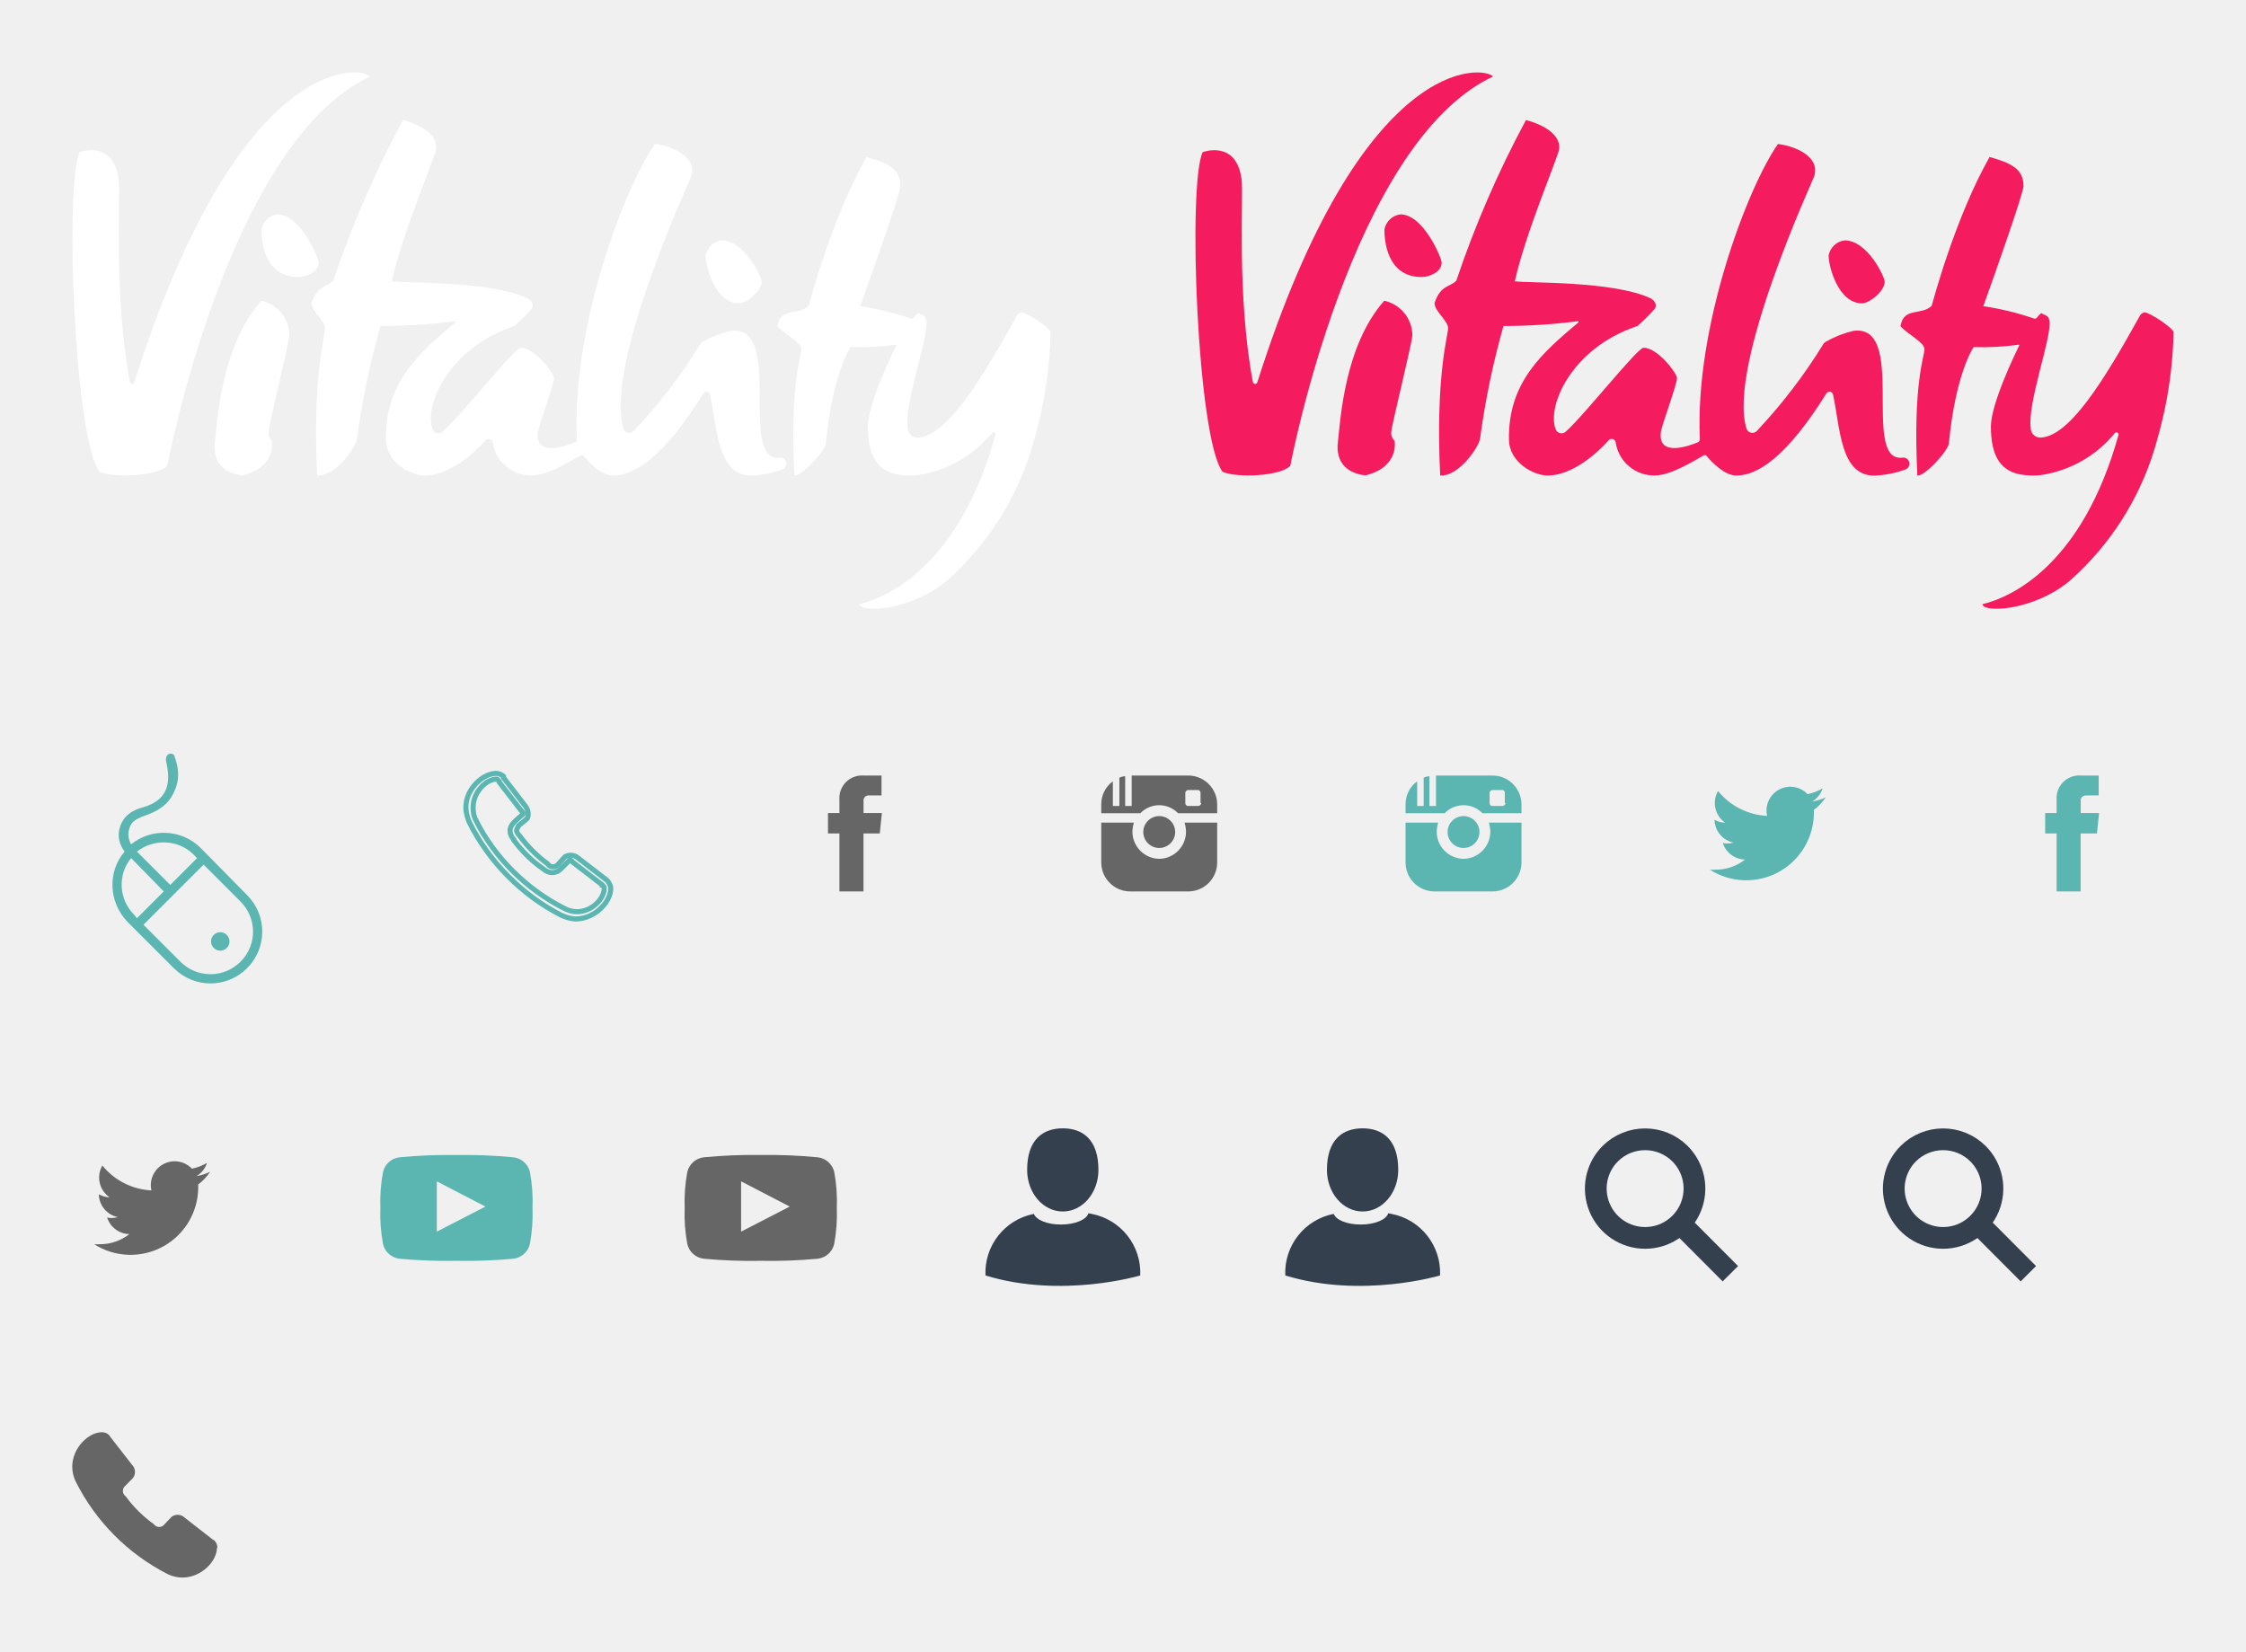
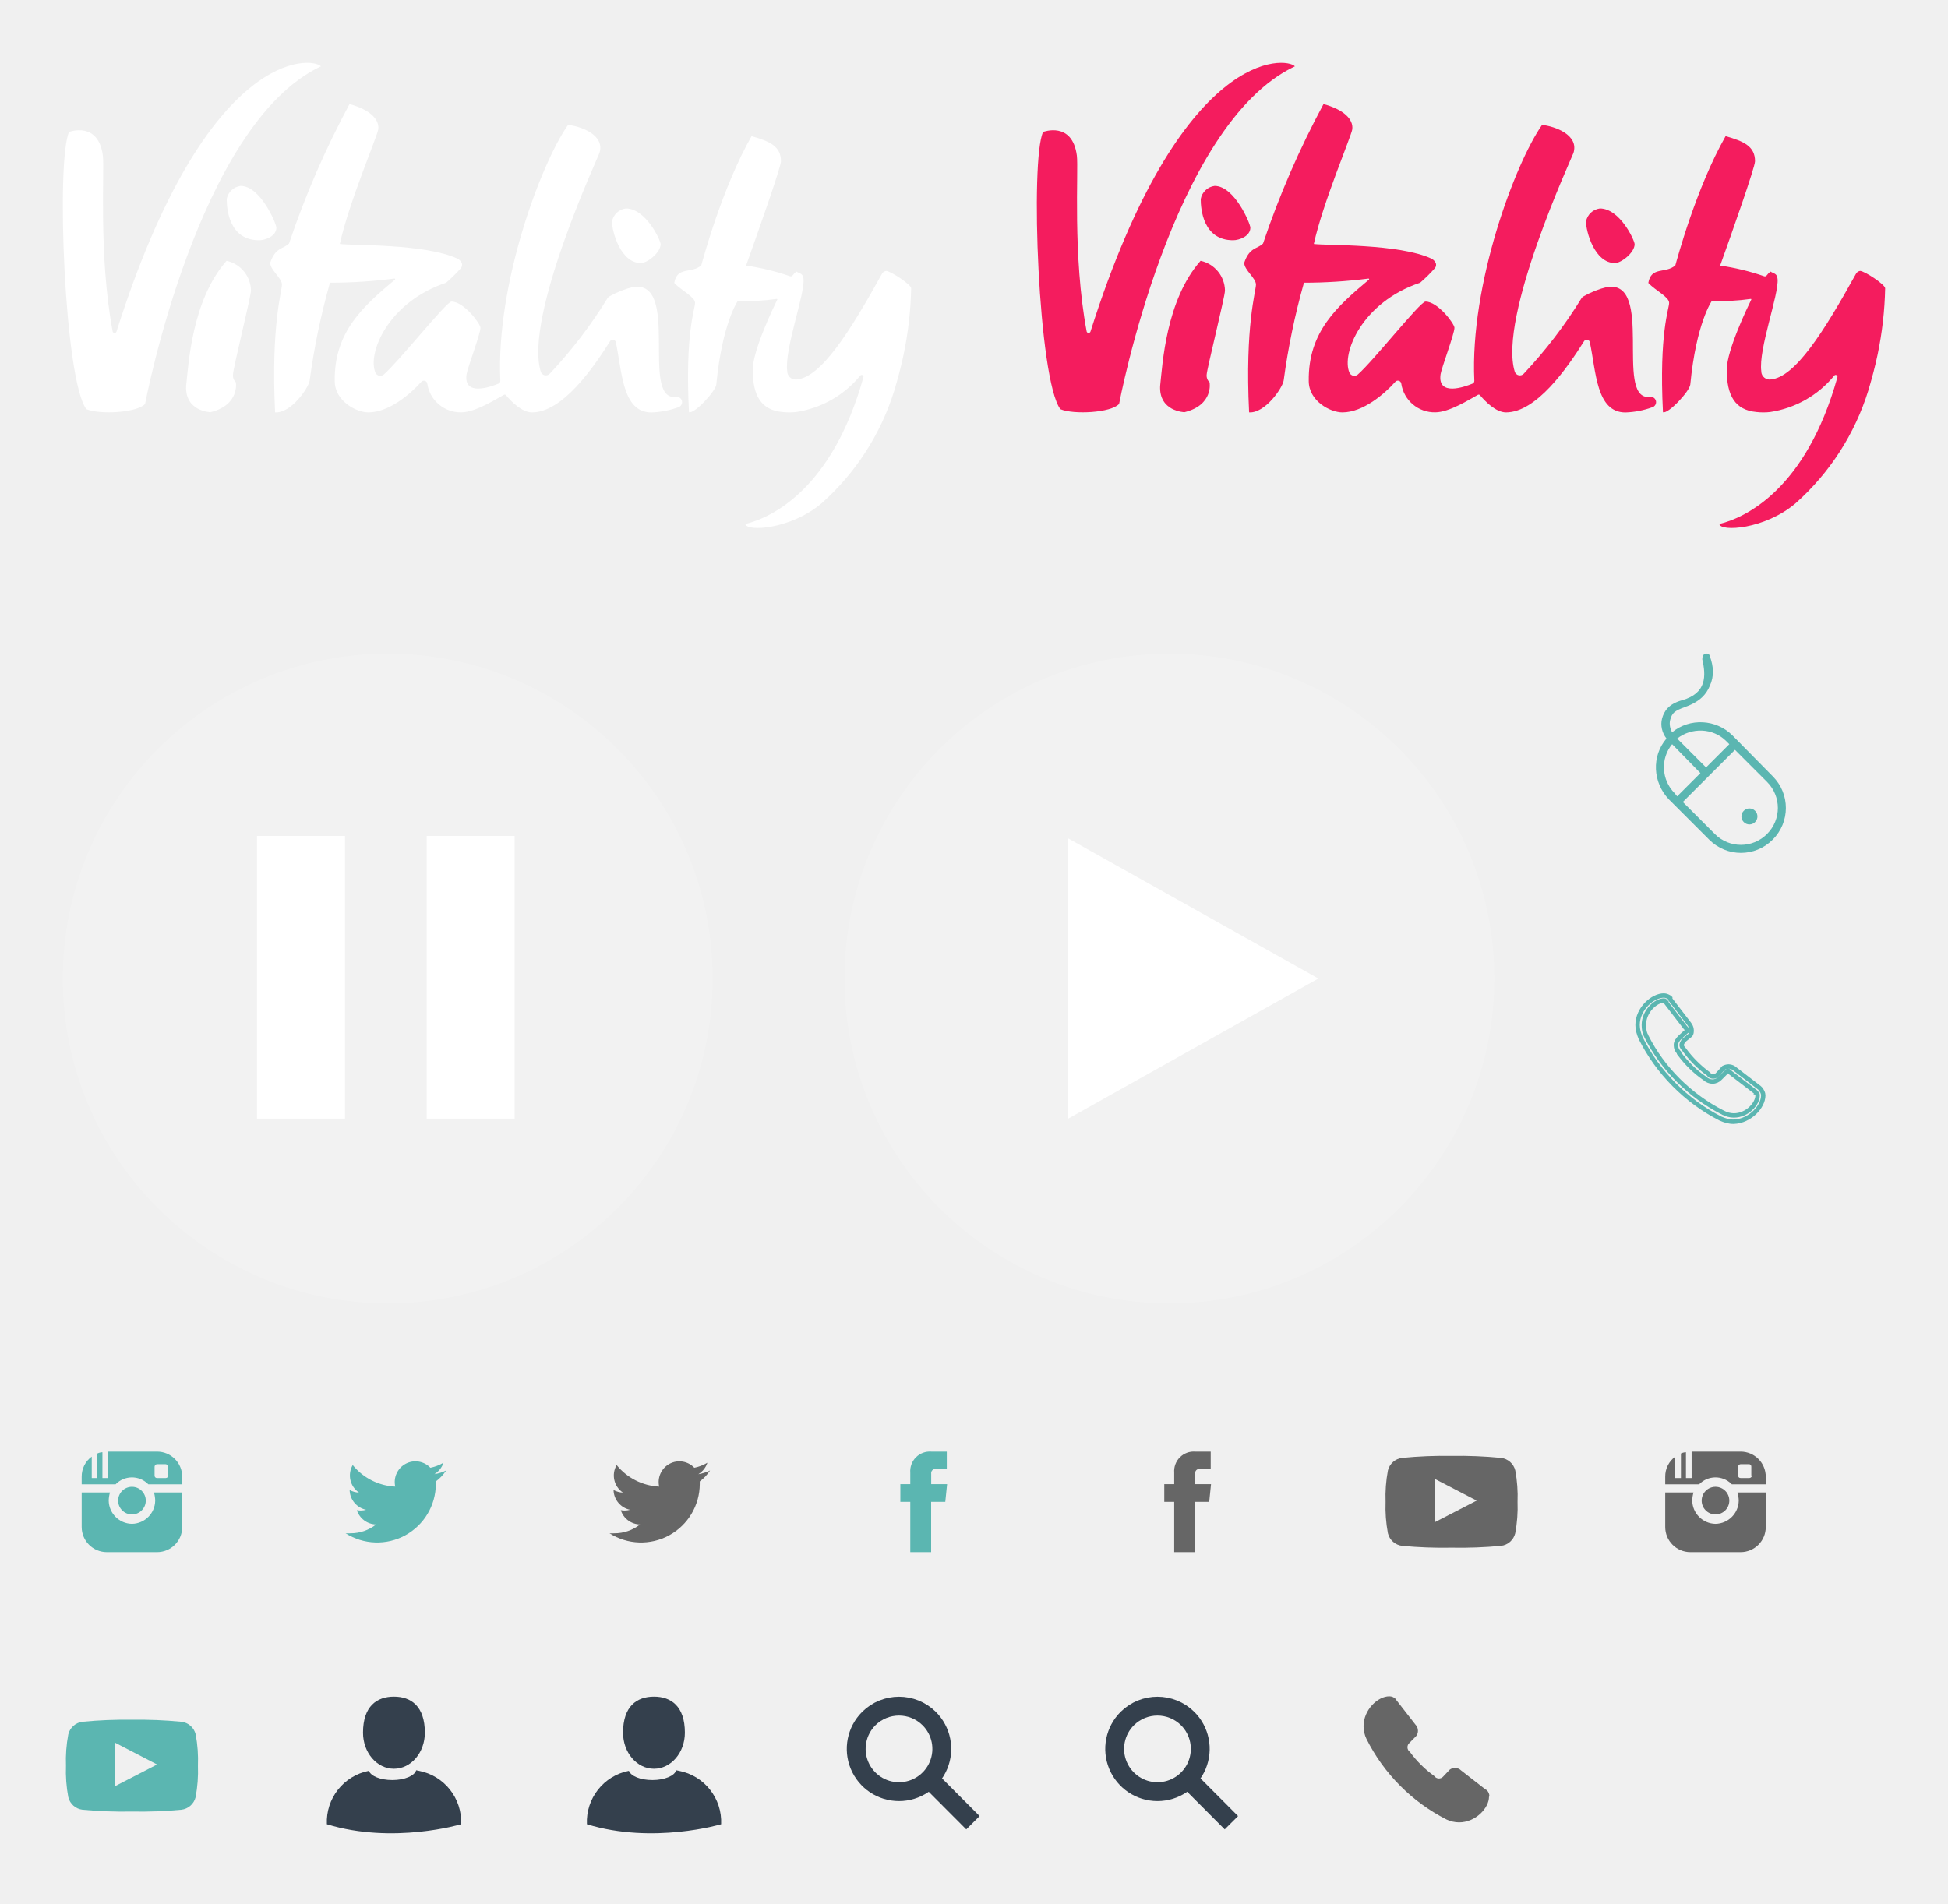
- <svg xmlns="http://www.w3.org/2000/svg" width="310" height="228" viewBox="0 0 310 228">
-   <svg viewBox="-10 -10 42 42" width="42" height="42" id="facebook" x="97" y="94.05">
+ <svg xmlns="http://www.w3.org/2000/svg" width="310" height="303" viewBox="0 0 310 303">
+   <svg viewBox="-10 -10 42 42" width="42" height="42" id="facebook" x="168" y="218.05">
    <path data-name="&lt;Path&gt;" d="M14.43 11h-2.25v8H8.86v-8H7.28V8.18h1.58V6.35A3.12 3.12 0 0 1 12.21 3h2.46v2.75h-1.78a.68.68 0 0 0-.7.77v1.66h2.53z" fill="#666" />
  </svg>
-   <svg viewBox="-10 -10 42 42" width="42" height="42" id="facebook--footer" x="265" y="94.05">
+   <svg viewBox="-10 -10 42 42" width="42" height="42" id="facebook--footer" x="126" y="218.05">
    <path data-name="&lt;Path&gt;" d="M14.43 11h-2.25v8H8.86v-8H7.28V8.18h1.58V6.35A3.12 3.12 0 0 1 12.21 3h2.46v2.75h-1.78a.68.68 0 0 0-.7.77v1.66h2.53z" fill="#5bb6b1" />
  </svg>
-   <svg id="icon-mouse" viewBox="-10 -10 51.7 51.7" width="51.7" height="51.7" y="94.05">
+   <svg id="icon-mouse" viewBox="-10 -10 51.7 51.7" width="51.7" height="51.7" x="248" y="94.05">
    <style>.cst0{fill:#5bb6b1}</style>
    <path class="cst0" d="M24.1 19.5L17.7 13c-2.6-2.6-6.8-2.8-9.6-.5-.3-.5-.5-1.3-.3-2 .3-1.1.7-1.4 2.3-2 2.6-.9 3.5-2.2 4-3.4.7-1.5.6-3.1 0-4.7 0-.3-.4-.5-.7-.4-.4.1-.5.5-.5.9.6 2.6.7 5.4-3.2 6.5-2.2.6-2.9 1.8-3.2 2.9-.3 1.1 0 2.3.7 3.2-2.4 2.8-2.2 7 .4 9.7l6.4 6.4c2.8 2.8 7.3 2.8 10.1 0s2.8-7.3 0-10.1zM8.5 22.2c-2.1-2.1-2.3-5.5-.4-7.8l4.5 4.6.9-.9-4.6-4.6c2.3-1.8 5.7-1.7 7.8.4l.5.5-8.3 8.3-.4-.5zm14.7 6.5c-2.3 2.3-6 2.3-8.3 0l-5.1-5.1 8.3-8.3 5.1 5.1c2.3 2.3 2.3 6 0 8.3zM19.5 25c-.5.5-.5 1.3 0 1.8s1.3.5 1.8 0 .5-1.3 0-1.8-1.3-.5-1.8 0z" id="cMouse_1_" />
  </svg>
-   <svg id="icon-phone" viewBox="-10 -10 45.3 45.3" width="45.3" height="45.3" x="51.7" y="94.05">
+   <svg id="icon-phone" viewBox="-10 -10 45.3 45.3" width="45.3" height="45.3" x="248" y="145.75">
    <style>.dst0{fill:none;stroke:#5bb6b1;stroke-width:.7;stroke-miterlimit:10}</style>
    <path class="dst0" d="M22.6 18.6c0-.4-.2-.7-.4-1l-.2-.2-3.9-3c-.2-.2-.6-.4-1-.4-.3 0-.6.1-.8.2l-1 1.1c-.2.2-.4.3-.7.3-.3 0-.6-.2-.7-.4-1.5-1.1-2.8-2.4-3.9-3.9-.2-.2-.4-.5-.4-.7s.2-.5.3-.7L11 9c.2-.2.2-.5.2-.8 0-.4-.2-.7-.4-1l-3-3.9v-.2c-.2-.2-.7-.4-1-.4-1.8 0-4.2 2.1-4.2 4.7 0 .7.2 1.4.5 2.1 2.7 5.4 7.2 10 12.7 12.8.7.3 1.3.5 2.1.5 2.6-.1 4.7-2.4 4.7-4.2zm-4.7 3.2c-.6 0-1.2-.2-1.6-.4-.1 0-.1-.1-.2-.1C11 18.7 6.6 14.4 4 9.2c0-.1 0-.1-.1-.2-.2-.4-.3-1-.3-1.6 0-2.2 1.9-3.9 3.2-3.9.2 0 .2.1.3.2l.1.1v.1l3 3.9.1.1c.1.1.2.2.2.3 0 .1 0 .2-.1.2l-1 .9c-.4.4-.7.8-.7 1.3s.2.9.5 1.2v.1c1.2 1.6 2.5 2.9 4.1 4 .3.3.8.5 1.2.5.5 0 .9-.2 1.2-.5l.1-.1 1-1c.1-.1.2-.1.2-.1.2 0 .2.1.3.2l.1.1 3.9 3s.1 0 .1.1c.1 0 .1.1.1.1.1.1.2.2.2.3v.1c0 1.3-1.6 3.2-3.8 3.2z" id="dPhone_1_x40_2x.png_9_" />
  </svg>
-   <svg data-name="Layer 1" viewBox="-10 -10 40 40" width="40" height="40" id="icon-phone--dark" y="187.75">
+   <svg data-name="Layer 1" viewBox="-10 -10 40 40" width="40" height="40" id="icon-phone--dark" x="207.02" y="260.05">
    <path d="M20 15.9a1.36 1.36 0 0 0-.4-1 1.34 1.34 0 0 0-.25-.15l-3.85-3a1.36 1.36 0 0 0-1-.4 1.34 1.34 0 0 0-.82.28l-1.03 1.09a.9.9 0 0 1-1.42-.08A17.36 17.36 0 0 1 7.35 8.8a.91.91 0 0 1-.06-1.45l1.06-1.08a1.34 1.34 0 0 0 .28-.82 1.36 1.36 0 0 0-.4-1L5.23.6a1.39 1.39 0 0 0-.17-.25 1.36 1.36 0 0 0-1-.4C2.24-.05-.03 2.09-.03 4.72a4.75 4.75 0 0 0 .46 2 28.88 28.88 0 0 0 12.74 12.83 4.75 4.75 0 0 0 2 .46c2.64 0 4.77-2.27 4.77-4.09z" fill="#666" data-name="Phone 1@2x.png" />
  </svg>
-   <svg viewBox="-10 -10 42 42" width="42" height="42" id="instagram" x="139" y="94.05">
+   <svg viewBox="-10 -10 42 42" width="42" height="42" id="instagram" x="252" y="218.05">
    <path d="M14.7 10.8a3.76 3.76 0 0 1-3.7 3.7 3.76 3.76 0 0 1-3.7-3.7 5.07 5.07 0 0 1 .2-1.3H3V15a4 4 0 0 0 4 4h8a4 4 0 0 0 4-4V9.5h-4.5a5.07 5.07 0 0 1 .2 1.3z" fill="#666" />
    <circle cx="11" cy="10.8" r="2.2" fill="#666" />
    <path d="M15 3H7.2v4.2h-.9V3.1a1.88 1.88 0 0 0-.8.2v3.9h-.9V3.8A3.89 3.89 0 0 0 3 7v1.2h5.4a3.62 3.62 0 0 1 5.12-.08l.08.08H19V7a4 4 0 0 0-4-4zm1.8 3.8a.43.43 0 0 1-.4.4H15a.37.37 0 0 1-.4-.4V5.4A.43.43 0 0 1 15 5h1.3a.37.37 0 0 1 .4.4v1.4h.1z" fill="#666" />
  </svg>
-   <svg viewBox="-10 -10 42 42" width="42" height="42" id="instagram--footer" x="181" y="94.05">
+   <svg viewBox="-10 -10 42 42" width="42" height="42" id="instagram--footer" y="218.05">
    <path d="M14.7 10.8a3.76 3.76 0 0 1-3.7 3.7 3.76 3.76 0 0 1-3.7-3.7 5.07 5.07 0 0 1 .2-1.3H3V15a4 4 0 0 0 4 4h8a4 4 0 0 0 4-4V9.5h-4.5a5.07 5.07 0 0 1 .2 1.3z" fill="#5bb6b1" />
    <circle cx="11" cy="10.8" r="2.2" fill="#5bb6b1" />
    <path d="M15 3H7.2v4.2h-.9V3.1a1.88 1.88 0 0 0-.8.2v3.9h-.9V3.8A3.89 3.89 0 0 0 3 7v1.2h5.4a3.62 3.62 0 0 1 5.12-.08l.08.08H19V7a4 4 0 0 0-4-4zm1.8 3.8a.43.43 0 0 1-.4.4H15a.37.37 0 0 1-.4-.4V5.4A.43.43 0 0 1 15 5h1.3a.37.37 0 0 1 .4.4v1.4h.1z" fill="#5bb6b1" />
  </svg>
-   <svg data-name="Layer 1" viewBox="-10 -10 41.38 41.75" width="41.38" height="41.75" id="log-in" x="167.38" y="145.75">
+   <svg data-name="Layer 1" viewBox="-10 -10 41.38 41.75" width="41.38" height="41.75" id="log-in" x="83.38" y="260.05">
    <g data-name="&lt;Group&gt;" fill="#34404d">
      <path data-name="&lt;Path&gt;" d="M14.67 11.81l-.44-.09c-.25.88-1.85 1.56-3.78 1.56s-3.42-.63-3.75-1.47a8.27 8.27 0 0 0-6.68 8.5c10.55 3.24 21.36 0 21.36 0a8.27 8.27 0 0 0-6.71-8.5zM15.61 5.74c0-4.22-2.2-5.74-4.92-5.74S5.77 1.52 5.77 5.74c0 3.17 2.2 5.74 4.92 5.74s4.92-2.57 4.92-5.74z" />
    </g>
  </svg>
-   <svg data-name="Layer 1" viewBox="-10 -10 41.13 41.13" width="41.13" height="41.13" id="search" x="249.89" y="145.75">
+   <svg data-name="Layer 1" viewBox="-10 -10 41.13 41.13" width="41.13" height="41.13" id="search" x="165.89" y="260.05">
    <g data-name="&lt;Group&gt;" fill="none" stroke="#34404d" stroke-miterlimit="10" stroke-width="3">
      <path data-name="&lt;Path&gt;" d="M13.11 3.49a6.81 6.81 0 1 1-9.61 0 6.83 6.83 0 0 1 9.61 0zM13.24 13.22l6.83 6.85" />
    </g>
  </svg>
-   <svg data-name="Layer 1" viewBox="-10 -10 41.38 41.75" width="41.38" height="41.75" id="svg--log-in" x="126" y="145.75">
+   <svg viewBox="-10 -10 124 124" width="124" height="124" id="svg--button-video-pause" y="94.05">
+     <circle opacity=".15" fill="#FFF" cx="51.7" cy="51.7" r="51.7" />
+     <g fill="#FFF">
+       <path d="M30.9 29h14v45h-14zM57.9 29h14v45h-14z" />
+     </g>
+   </svg>
+   <svg viewBox="-10 -10 124 124" width="124" height="124" id="svg--button-video-play" x="124" y="94.05">
+     <g fill="#FFF">
+       <circle opacity=".15" cx="52.1" cy="51.7" r="51.7" />
+       <path d="M36 29.4V74l39.8-22.3z" />
+     </g>
+   </svg>
+   <svg data-name="Layer 1" viewBox="-10 -10 41.38 41.75" width="41.38" height="41.75" id="svg--log-in" x="42" y="260.05">
    <g data-name="&lt;Group&gt;" fill="#34404d">
      <path data-name="&lt;Path&gt;" d="M14.67 11.81l-.44-.09c-.25.88-1.85 1.56-3.78 1.56s-3.42-.63-3.75-1.47a8.27 8.27 0 0 0-6.68 8.5c10.55 3.24 21.36 0 21.36 0a8.27 8.27 0 0 0-6.71-8.5zM15.61 5.74c0-4.22-2.2-5.74-4.92-5.74S5.77 1.52 5.77 5.74c0 3.17 2.2 5.74 4.92 5.74s4.92-2.57 4.92-5.74z" />
    </g>
  </svg>
-   <svg data-name="Layer 1" viewBox="-10 -10 41.13 41.13" width="41.13" height="41.13" id="svg--search" x="208.76" y="145.75">
+   <svg data-name="Layer 1" viewBox="-10 -10 41.13 41.13" width="41.13" height="41.13" id="svg--search" x="124.76" y="260.05">
    <g data-name="&lt;Group&gt;" fill="none" stroke="#34404d" stroke-miterlimit="10" stroke-width="3">
      <path data-name="&lt;Path&gt;" d="M13.11 3.49a6.81 6.81 0 1 1-9.61 0 6.83 6.83 0 0 1 9.61 0zM13.24 13.22l6.83 6.85" />
    </g>
  </svg>
  <svg data-name="Layer 1" viewBox="-10 -10 155 94.03" width="155" height="94.03" id="svg--vitality-logo" x="155">
    <g data-name="Group" fill="#f41c5e">
      <path data-name="Path" d="M29.94 36.25a4.94 4.94 0 0 0-3.88-4.74C20.53 37.77 20 48 19.62 51.44c-.19 4.06 3.87 4.17 3.87 4.17 4.68-1.15 4-4.76 4-4.76a1.46 1.46 0 0 1-.46-1.25c.05-.94 2.91-12.4 2.91-13.35z" />
      <path data-name="Path 2" d="M92 31.87c1 0 3.13-1.66 3.13-3 0-.62-2.35-5.69-5.53-5.69a2.58 2.58 0 0 0-2.21 2.09c0 1.52 1.33 6.6 4.61 6.6z" />
      <path data-name="Path 3" d="M31.23 28.24c1 0 2.75-.65 2.75-2 0-.62-2.51-6.65-5.69-6.65a2.58 2.58 0 0 0-2.21 2.09c0 1.54.35 6.56 5.15 6.56z" />
      <path data-name="Path 4" d="M41.07.56C39.76-.92 23-2.81 8.54 42.77a.32.32 0 0 1-.61 0c-2.27-12.1-1.27-25.77-1.56-28C5.65 9.23 1 11 1 11c-2.1 4.34-.76 39.54 2.75 44.13 2.09.89 8.07.58 9.34-.84 0 0 8.38-44.51 27.98-53.73z" />
      <path data-name="Path 5" d="M131 33.12a.93.93 0 0 0-.69.54c-5.07 9.15-9.66 16.44-13.56 16.74a1.33 1.33 0 0 1-1.46-1.18v-.12c-.48-3.52 2.82-12.21 2.59-14.69-.09-.92-.55-.82-1.14-1.19a4.25 4.25 0 0 0-.62.65.34.34 0 0 1-.38.1 37.92 37.92 0 0 0-7-1.7c1.8-5 5.55-15.65 5.55-16.6 0-2.37-1.74-3.17-4.68-4-4.74 8.35-7.75 19.71-8 20.56-1.53 1.38-3.85.11-4.3 2.81 1.15 1.22 3.31 2.22 3.31 3.17S99 43 99.64 55.61c.83.32 4.24-3.32 4.35-4.41.94-9.78 3.42-13.29 3.42-13.29a35.61 35.61 0 0 0 6.19-.33.08.08 0 0 1 .09.12c-.55 1.12-3.88 8-3.9 11.14 0 4.11 1.31 6.43 4.73 6.74a9.78 9.78 0 0 0 2.18 0 16.29 16.29 0 0 0 10.2-5.8.29.29 0 0 1 .5.27c-5 17.9-14.7 22.37-18.78 23.35.14 1.25 7.19.89 12.11-3.28a39.79 39.79 0 0 0 11.6-18c.54-1.83 1.06-3.72 1.46-5.65A57.26 57.26 0 0 0 135 35.89c0-.6-3.3-2.77-4-2.77z" />
      <path data-name="Path 6" d="M97.47 53.19h-.18c-5.25 0 .92-18.52-6.48-17.52a14.4 14.4 0 0 0-3.81 1.5.84.84 0 0 0-.33.31 73.89 73.89 0 0 1-9.18 12 .85.85 0 0 1-1.43-.31c-2.7-8.69 9.17-34.27 9.34-34.83.9-2.88-3-4.25-5-4.46C76.11 16 68.9 35.25 69.62 50.6a.47.47 0 0 1-.29.46c-1.21.5-5.6 2.1-5.08-1.49.13-.94 2.21-6.45 2.21-7.4 0-.62-2.63-4.17-4.61-4.17-.85 0-8.26 9.41-10.77 11.61a.85.85 0 0 1-1.33-.29C48.43 46.3 51.7 38.11 61 35a24.13 24.13 0 0 0 2.39-2.37.88.88 0 0 0 .11-.73 1.47 1.47 0 0 0-.71-.74c-5.19-2.4-16.74-2.06-18.71-2.33 1.45-6.62 6-17.23 6.12-18.26.19-1.59-1.37-3.14-4.58-4A142.65 142.65 0 0 0 36 28.75c-.86.9-2.15.54-3 3.08 0 1.15 1.87 2.43 1.87 3.47s-1.77 6.57-1.09 20.34c2.56.15 5.32-3.9 5.5-5.08A112.08 112.08 0 0 1 42.51 35a80 80 0 0 0 10.25-.66.1.1 0 0 1 .08.18c-5 4.2-9.68 8.27-9.57 16.12 0 3.18 3.41 5 5.35 5 3.33 0 6.75-3 8.38-4.82a.55.55 0 0 1 1 .26 5.36 5.36 0 0 0 5.41 4.55c2.23 0 5.52-2.1 6.78-2.79a.26.26 0 0 1 .33.06c.84 1 2.53 2.74 4.14 2.74 4.82 0 9.71-7 12.43-11.34a.5.5 0 0 1 .91.16c1 4.64 1 11.19 5.67 11.19a13.87 13.87 0 0 0 4.25-.82.85.85 0 0 0-.45-1.64z" />
    </g>
  </svg>
  <svg data-name="Layer 1" viewBox="-10 -10 155 94.05" width="155" height="94.05" id="svg--vitality-logo--white">
    <g data-name="&lt;Group&gt;" fill="#fff">
      <path data-name="&lt;Path&gt;" d="M29.94 36.25a4.94 4.94 0 0 0-3.88-4.74C20.53 37.77 20 48 19.62 51.44c-.19 4.06 3.87 4.17 3.87 4.17 4.68-1.15 4.05-4.76 4.05-4.76a1.46 1.46 0 0 1-.46-1.25c0-.94 2.86-12.4 2.86-13.35zM92 31.87c1 0 3.13-1.66 3.13-3 0-.62-2.35-5.69-5.53-5.69a2.58 2.58 0 0 0-2.21 2.09c0 1.52 1.33 6.6 4.61 6.6zM31.23 28.24c1 0 2.75-.65 2.75-2 0-.62-2.51-6.65-5.69-6.65a2.58 2.58 0 0 0-2.21 2.09c0 1.54.35 6.56 5.15 6.56z" />
      <path data-name="&lt;Path&gt;" d="M41.07.56C39.76-.92 23-2.81 8.54 42.77a.32.32 0 0 1-.61 0c-2.27-12.1-1.27-25.81-1.56-28C5.65 9.23 1 11 1 11c-2.1 4.34-.76 39.54 2.75 44.13 2.09.89 8.07.58 9.34-.84 0 0 8.38-44.51 27.98-53.73zM131 33.12a.93.93 0 0 0-.69.54c-5.07 9.15-9.66 16.44-13.56 16.74a1.33 1.33 0 0 1-1.47-1.3c-.48-3.52 2.82-12.21 2.59-14.69-.09-.92-.55-.82-1.14-1.19a4.25 4.25 0 0 0-.62.65.34.34 0 0 1-.38.1 37.92 37.92 0 0 0-7-1.7c1.8-5.05 5.55-15.65 5.55-16.6 0-2.37-1.74-3.17-4.68-4-4.74 8.35-7.75 19.71-8 20.56-1.53 1.38-3.85.11-4.3 2.81 1.15 1.22 3.31 2.22 3.31 3.17S99 43 99.64 55.61c.83.32 4.24-3.32 4.35-4.41.94-9.78 3.42-13.29 3.42-13.29a35.61 35.61 0 0 0 6.19-.33.08.08 0 0 1 .09.12c-.55 1.12-3.88 8-3.9 11.14 0 4.11 1.31 6.43 4.73 6.74a9.78 9.78 0 0 0 2.18 0 16.29 16.29 0 0 0 10.2-5.8.29.29 0 0 1 .5.27c-5 17.9-14.7 22.37-18.78 23.35.14 1.25 7.19.89 12.11-3.28a39.79 39.79 0 0 0 11.6-18c.54-1.83 1.06-3.72 1.46-5.65A57.26 57.26 0 0 0 135 35.89c0-.6-3.3-2.77-4-2.77zM97.47 53.19h-.18c-5.25 0 .92-18.52-6.48-17.52a14.4 14.4 0 0 0-3.81 1.5.84.84 0 0 0-.33.31 73.89 73.89 0 0 1-9.18 12 .85.85 0 0 1-1.43-.31c-2.7-8.69 9.17-34.27 9.34-34.83.9-2.88-3-4.25-5-4.46-4.29 6.08-11.5 25.37-10.78 40.72a.47.47 0 0 1-.29.46c-1.21.5-5.6 2.1-5.08-1.49.13-.94 2.21-6.45 2.21-7.4 0-.62-2.63-4.17-4.61-4.17-.81 0-8.26 9.41-10.77 11.61a.85.85 0 0 1-1.33-.29C48.43 46.3 51.7 38.11 61 35a24.13 24.13 0 0 0 2.39-2.37.88.88 0 0 0 .11-.73 1.47 1.47 0 0 0-.71-.74c-5.19-2.4-16.74-2.06-18.71-2.33 1.45-6.62 6-17.23 6.12-18.26.19-1.59-1.37-3.14-4.58-4A142.65 142.65 0 0 0 36 28.75c-.86.9-2.15.54-3 3.08 0 1.15 1.87 2.43 1.87 3.47s-1.77 6.57-1.09 20.34c2.56.15 5.32-3.9 5.5-5.08A112.08 112.08 0 0 1 42.51 35a80 80 0 0 0 10.25-.66.1.1 0 0 1 .08.18c-5 4.2-9.68 8.27-9.57 16.12 0 3.18 3.41 5 5.35 5 3.33 0 6.75-3 8.38-4.82a.55.55 0 0 1 1 .26 5.36 5.36 0 0 0 5.41 4.55c2.23 0 5.52-2.1 6.78-2.79a.26.26 0 0 1 .33.06c.84 1 2.53 2.74 4.14 2.74 4.82 0 9.71-7 12.43-11.34a.5.5 0 0 1 .91.16c1 4.64 1 11.19 5.67 11.19a13.87 13.87 0 0 0 4.25-.82.85.85 0 0 0-.45-1.64z" />
    </g>
  </svg>
-   <svg viewBox="-10 -10 42 42" width="42" height="42" id="twitter" y="145.75">
+   <svg viewBox="-10 -10 42 42" width="42" height="42" id="twitter" x="84" y="218.05">
    <path data-name="&lt;Path&gt;" d="M17.36 7.74v.42A9.34 9.34 0 0 1 3 16a6.93 6.93 0 0 0 .78 0 6.58 6.58 0 0 0 4.08-1.4 3.29 3.29 0 0 1-3.07-2.28 3.37 3.37 0 0 0 .62.06 3.31 3.31 0 0 0 .86-.12 3.29 3.29 0 0 1-2.63-3.15 3.28 3.28 0 0 0 1.49.41 3.29 3.29 0 0 1-1-4.38 9.32 9.32 0 0 0 6.77 3.43 3.29 3.29 0 0 1 5.59-3 6.55 6.55 0 0 0 2.08-.8 3.29 3.29 0 0 1-1.44 1.82A6.55 6.55 0 0 0 19 6a6.66 6.66 0 0 1-1.64 1.74z" fill="#666" />
  </svg>
-   <svg viewBox="-10 -10 42 42" width="42" height="42" id="twitter--footer" x="223" y="94.05">
+   <svg viewBox="-10 -10 42 42" width="42" height="42" id="twitter--footer" x="42" y="218.05">
    <path data-name="&lt;Path&gt;" d="M17.36 7.74v.42A9.34 9.34 0 0 1 3 16a6.93 6.93 0 0 0 .78 0 6.58 6.58 0 0 0 4.08-1.4 3.29 3.29 0 0 1-3.07-2.28 3.37 3.37 0 0 0 .62.06 3.31 3.31 0 0 0 .86-.12 3.29 3.29 0 0 1-2.63-3.15 3.28 3.28 0 0 0 1.49.41 3.29 3.29 0 0 1-1-4.38 9.32 9.32 0 0 0 6.77 3.43 3.29 3.29 0 0 1 5.59-3 6.55 6.55 0 0 0 2.08-.8 3.29 3.29 0 0 1-1.44 1.82A6.55 6.55 0 0 0 19 6a6.66 6.66 0 0 1-1.64 1.74z" fill="#5bb6b1" />
  </svg>
-   <svg viewBox="-10 -10 42 42" width="42" height="42" id="youtube" x="84" y="145.75">
+   <svg viewBox="-10 -10 42 42" width="42" height="42" id="youtube" x="210" y="218.05">
    <path data-name="&lt;Compound Path&gt;" d="M21.14 6a2.65 2.65 0 0 0-2.27-2A70.58 70.58 0 0 0 11 3.68 70.6 70.6 0 0 0 3.14 4 2.65 2.65 0 0 0 .87 6a22.47 22.47 0 0 0-.37 5 22.46 22.46 0 0 0 .37 5 2.65 2.65 0 0 0 2.27 2 70.58 70.58 0 0 0 7.86.29 70.56 70.56 0 0 0 7.86-.29 2.65 2.65 0 0 0 2.27-2 22.48 22.48 0 0 0 .37-5 22.45 22.45 0 0 0-.36-5zM8.29 14.26V7.32L15 10.8l-6.71 3.46zm0 0" fill="#666" fill-rule="evenodd" />
  </svg>
-   <svg viewBox="-10 -10 42 42" width="42" height="42" id="youtube--footer" x="42" y="145.75">
+   <svg viewBox="-10 -10 42 42" width="42" height="42" id="youtube--footer" y="260.05">
    <path data-name="&lt;Compound Path&gt;" d="M21.14 6a2.65 2.65 0 0 0-2.27-2A70.58 70.58 0 0 0 11 3.68 70.6 70.6 0 0 0 3.14 4 2.65 2.65 0 0 0 .87 6a22.47 22.47 0 0 0-.37 5 22.46 22.46 0 0 0 .37 5 2.65 2.65 0 0 0 2.27 2 70.58 70.58 0 0 0 7.86.29 70.56 70.56 0 0 0 7.86-.29 2.65 2.65 0 0 0 2.27-2 22.48 22.48 0 0 0 .37-5 22.45 22.45 0 0 0-.36-5zM8.29 14.26V7.32L15 10.8l-6.71 3.46zm0 0" fill="#5bb6b1" fill-rule="evenodd" />
  </svg>
</svg>
